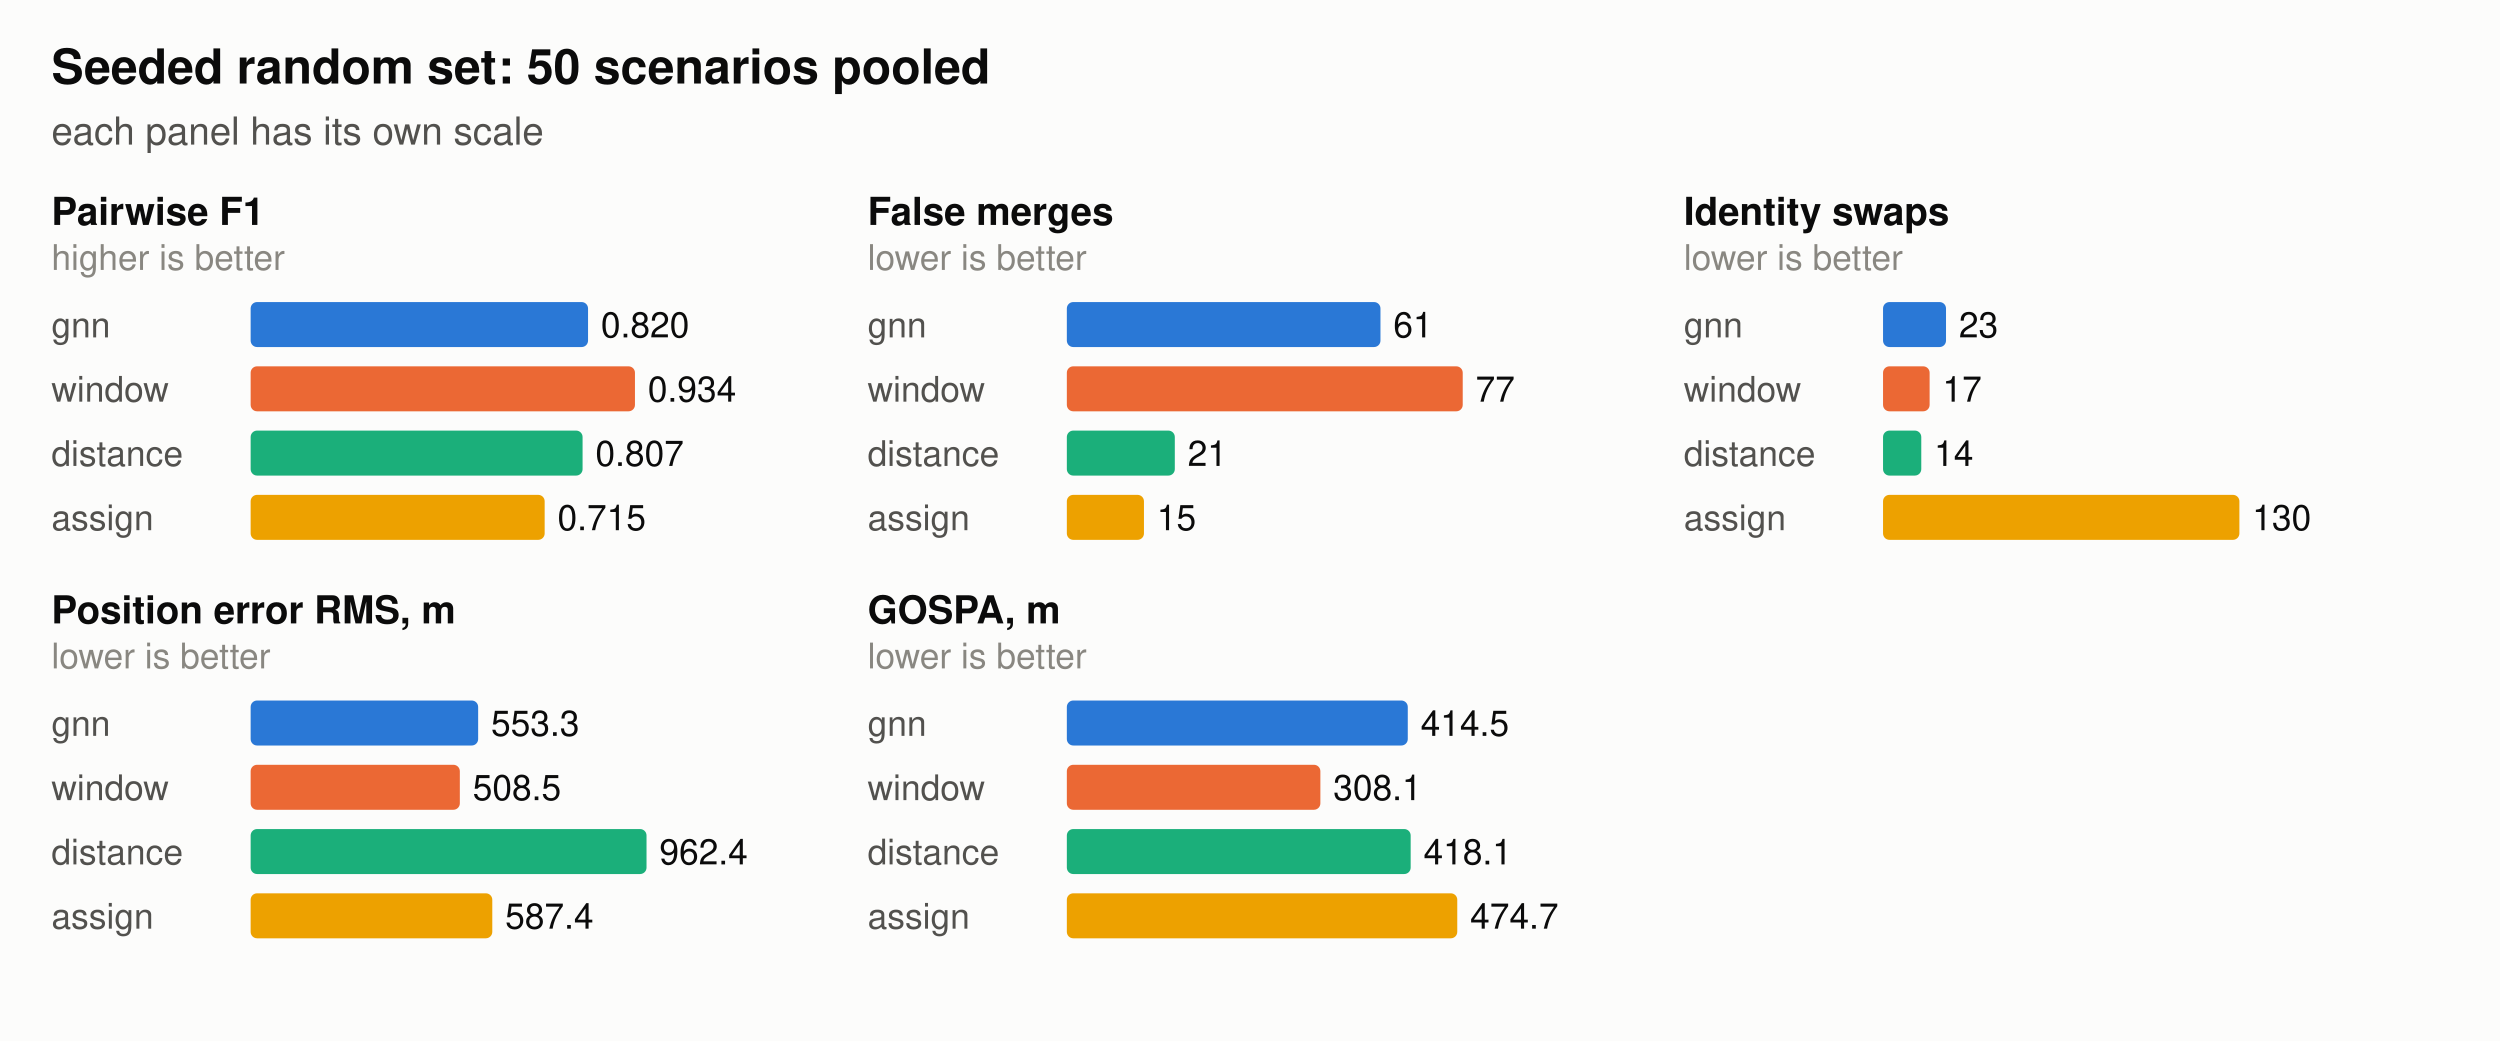
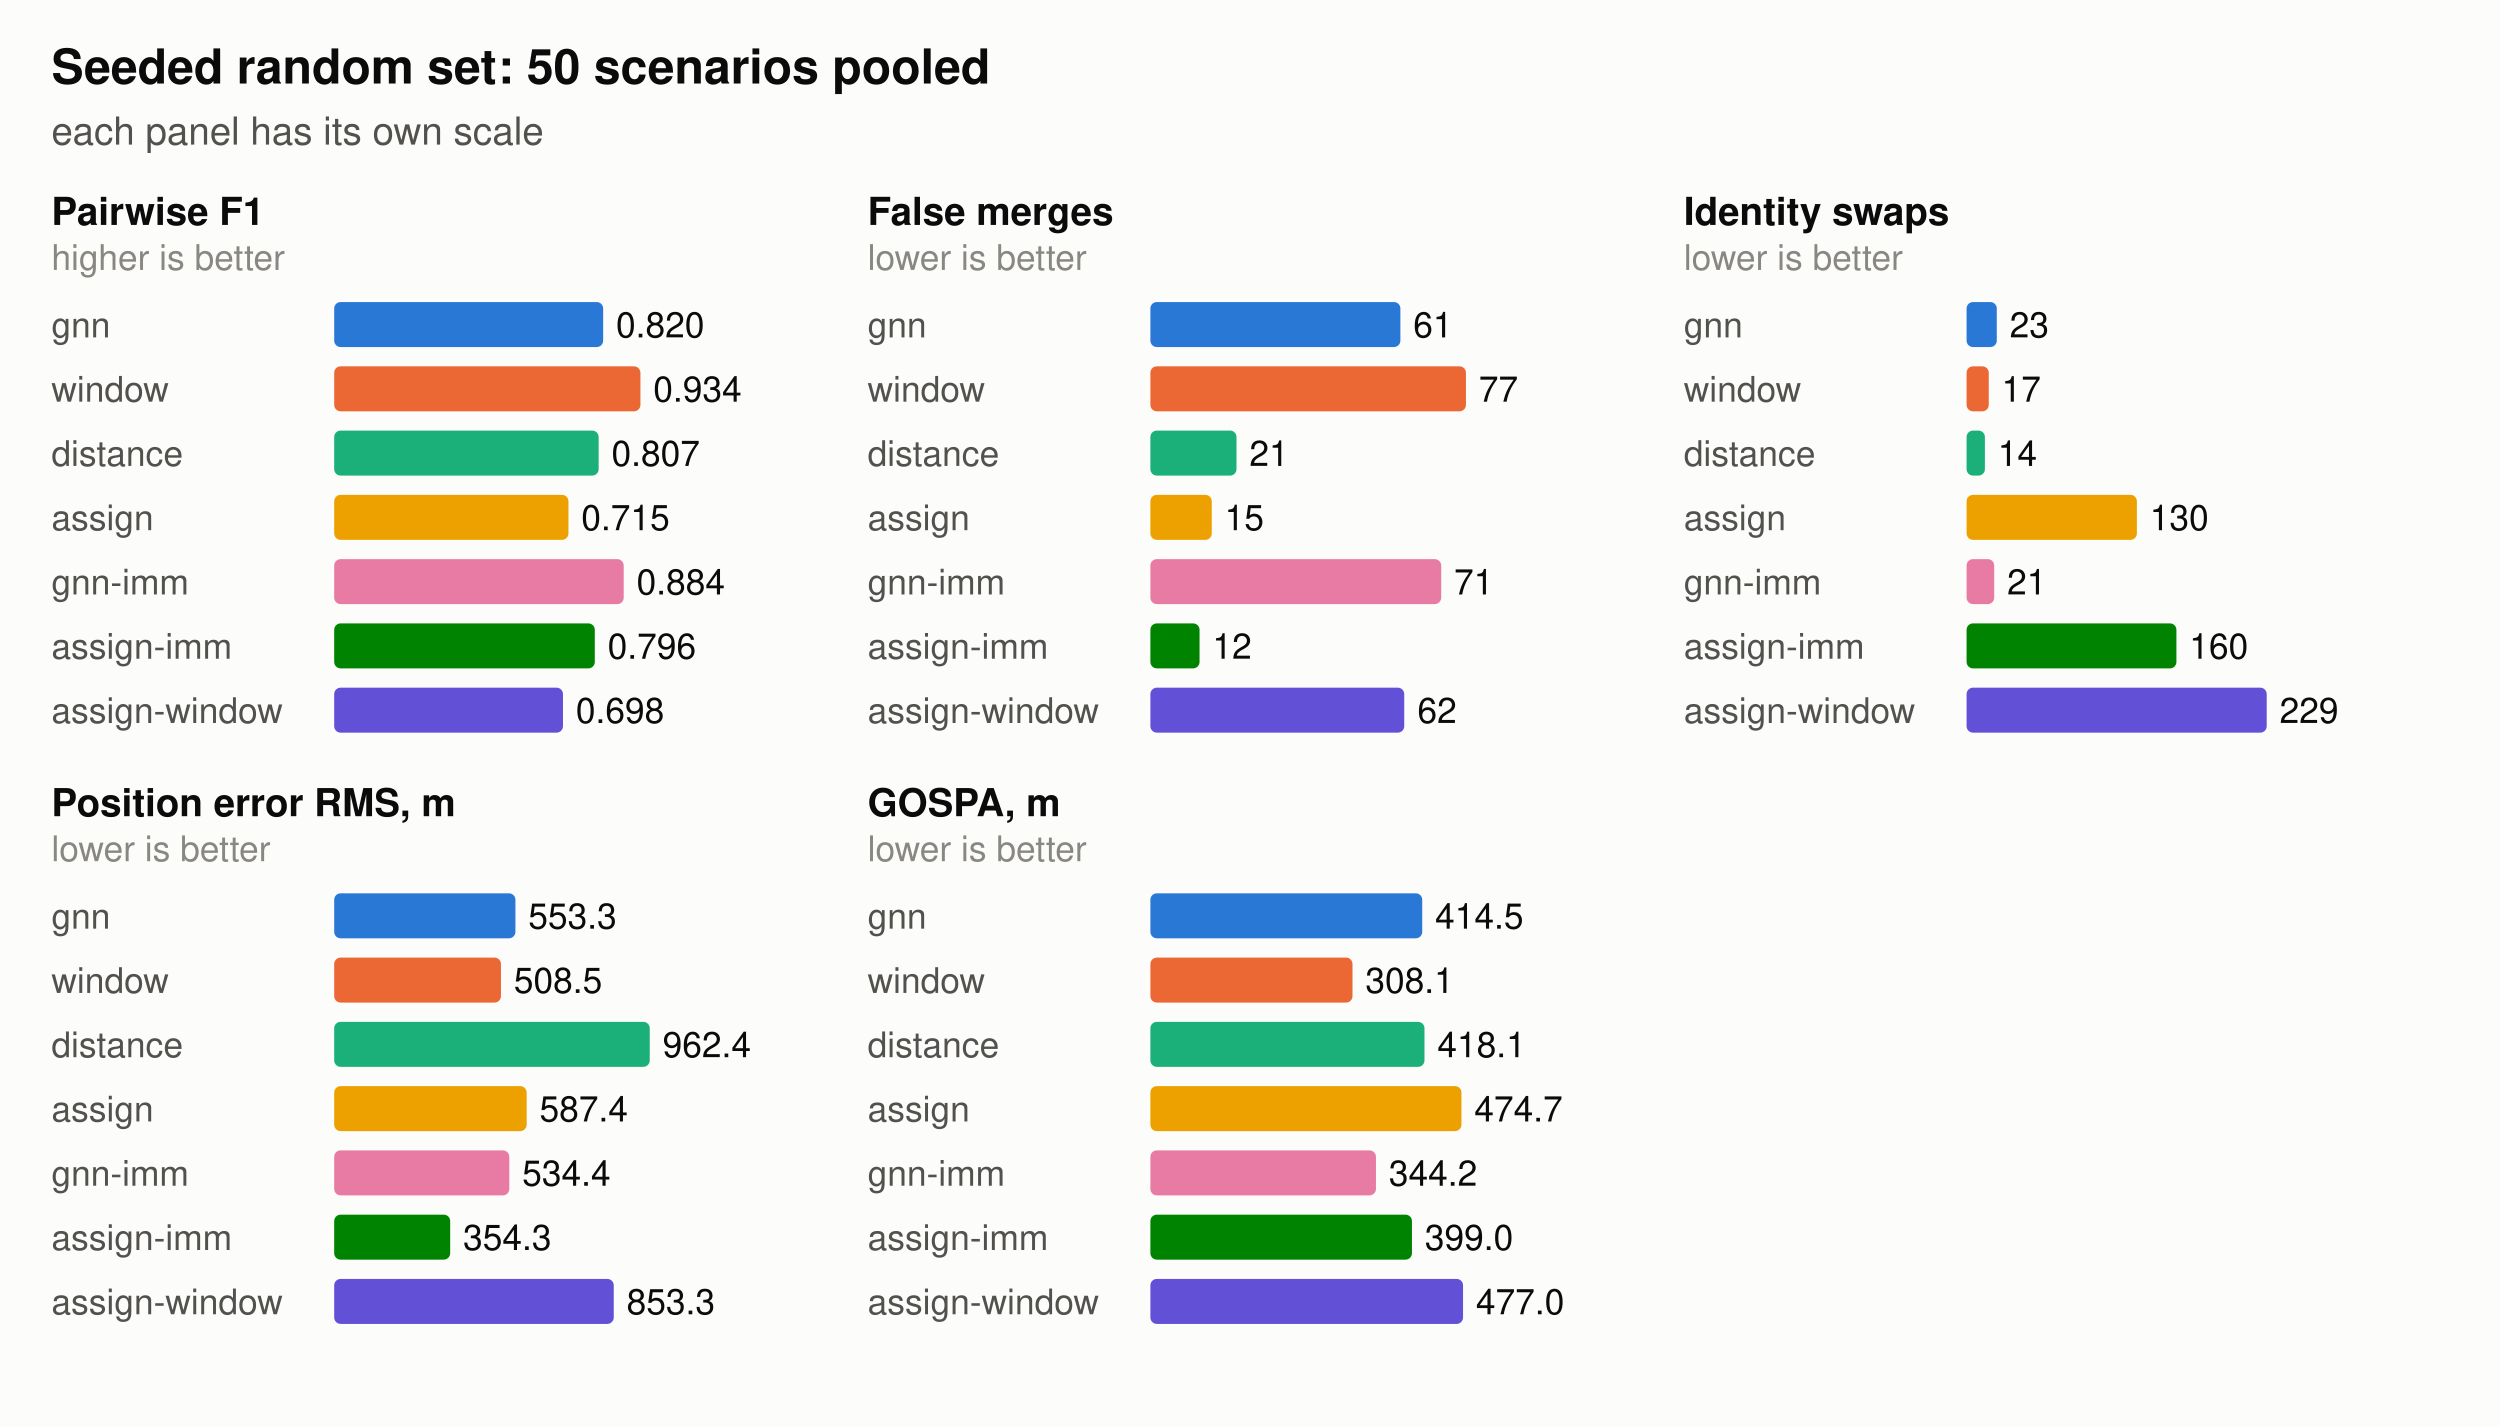
- <svg xmlns="http://www.w3.org/2000/svg" width="778" height="324" viewBox="0 0 778 324" font-family="-apple-system, BlinkMacSystemFont, 'Segoe UI', Helvetica, Arial, sans-serif" role="img" aria-label="Seeded random set: 50 scenarios pooled">
+ <svg xmlns="http://www.w3.org/2000/svg" width="778" height="444" viewBox="0 0 778 444" font-family="-apple-system, BlinkMacSystemFont, 'Segoe UI', Helvetica, Arial, sans-serif" role="img" aria-label="Seeded random set: 50 scenarios pooled">
  <rect width="100%" height="100%" fill="#fcfcfb" />
  <text x="16" y="26" font-size="15" font-weight="600" fill="#0b0b0b">Seeded random set: 50 scenarios pooled</text>
  <text x="16" y="45" font-size="12" fill="#52514e">each panel has its own scale</text>
  <text x="16" y="70" font-size="12" font-weight="600" fill="#0b0b0b">Pairwise F1</text>
  <text x="16" y="84" font-size="11" fill="#898781">higher is better</text>
  <text x="16" y="105" font-size="11" fill="#52514e">gnn</text>
-   <rect x="78" y="94" width="105.0" height="14" rx="2" fill="#2a78d6" />
-   <text x="187.0" y="105" font-size="11" fill="#0b0b0b">0.820</text>
+   <rect x="104" y="94" width="83.7" height="14" rx="2" fill="#2a78d6" />
+   <text x="191.7" y="105" font-size="11" fill="#0b0b0b">0.820</text>
  <text x="16" y="125" font-size="11" fill="#52514e">window</text>
-   <rect x="78" y="114" width="119.6" height="14" rx="2" fill="#eb6834" />
-   <text x="201.6" y="125" font-size="11" fill="#0b0b0b">0.934</text>
+   <rect x="104" y="114" width="95.3" height="14" rx="2" fill="#eb6834" />
+   <text x="203.3" y="125" font-size="11" fill="#0b0b0b">0.934</text>
  <text x="16" y="145" font-size="11" fill="#52514e">distance</text>
-   <rect x="78" y="134" width="103.3" height="14" rx="2" fill="#1baf7a" />
-   <text x="185.3" y="145" font-size="11" fill="#0b0b0b">0.807</text>
+   <rect x="104" y="134" width="82.3" height="14" rx="2" fill="#1baf7a" />
+   <text x="190.3" y="145" font-size="11" fill="#0b0b0b">0.807</text>
  <text x="16" y="165" font-size="11" fill="#52514e">assign</text>
-   <rect x="78" y="154" width="91.5" height="14" rx="2" fill="#eda100" />
-   <text x="173.5" y="165" font-size="11" fill="#0b0b0b">0.715</text>
+   <rect x="104" y="154" width="72.9" height="14" rx="2" fill="#eda100" />
+   <text x="180.9" y="165" font-size="11" fill="#0b0b0b">0.715</text>
+   <text x="16" y="185" font-size="11" fill="#52514e">gnn-imm</text>
+   <rect x="104" y="174" width="90.1" height="14" rx="2" fill="#e87ba4" />
+   <text x="198.1" y="185" font-size="11" fill="#0b0b0b">0.884</text>
+   <text x="16" y="205" font-size="11" fill="#52514e">assign-imm</text>
+   <rect x="104" y="194" width="81.1" height="14" rx="2" fill="#008300" />
+   <text x="189.1" y="205" font-size="11" fill="#0b0b0b">0.796</text>
+   <text x="16" y="225" font-size="11" fill="#52514e">assign-window</text>
+   <rect x="104" y="214" width="71.2" height="14" rx="2" fill="#6250d6" />
+   <text x="179.2" y="225" font-size="11" fill="#0b0b0b">0.698</text>
  <text x="270" y="70" font-size="12" font-weight="600" fill="#0b0b0b">False merges</text>
  <text x="270" y="84" font-size="11" fill="#898781">lower is better</text>
  <text x="270" y="105" font-size="11" fill="#52514e">gnn</text>
-   <rect x="332" y="94" width="97.6" height="14" rx="2" fill="#2a78d6" />
-   <text x="433.6" y="105" font-size="11" fill="#0b0b0b">61</text>
+   <rect x="358" y="94" width="77.8" height="14" rx="2" fill="#2a78d6" />
+   <text x="439.8" y="105" font-size="11" fill="#0b0b0b">61</text>
  <text x="270" y="125" font-size="11" fill="#52514e">window</text>
-   <rect x="332" y="114" width="123.2" height="14" rx="2" fill="#eb6834" />
-   <text x="459.2" y="125" font-size="11" fill="#0b0b0b">77</text>
+   <rect x="358" y="114" width="98.2" height="14" rx="2" fill="#eb6834" />
+   <text x="460.2" y="125" font-size="11" fill="#0b0b0b">77</text>
  <text x="270" y="145" font-size="11" fill="#52514e">distance</text>
-   <rect x="332" y="134" width="33.6" height="14" rx="2" fill="#1baf7a" />
-   <text x="369.6" y="145" font-size="11" fill="#0b0b0b">21</text>
+   <rect x="358" y="134" width="26.8" height="14" rx="2" fill="#1baf7a" />
+   <text x="388.8" y="145" font-size="11" fill="#0b0b0b">21</text>
  <text x="270" y="165" font-size="11" fill="#52514e">assign</text>
-   <rect x="332" y="154" width="24.0" height="14" rx="2" fill="#eda100" />
-   <text x="360.0" y="165" font-size="11" fill="#0b0b0b">15</text>
+   <rect x="358" y="154" width="19.1" height="14" rx="2" fill="#eda100" />
+   <text x="381.1" y="165" font-size="11" fill="#0b0b0b">15</text>
+   <text x="270" y="185" font-size="11" fill="#52514e">gnn-imm</text>
+   <rect x="358" y="174" width="90.5" height="14" rx="2" fill="#e87ba4" />
+   <text x="452.5" y="185" font-size="11" fill="#0b0b0b">71</text>
+   <text x="270" y="205" font-size="11" fill="#52514e">assign-imm</text>
+   <rect x="358" y="194" width="15.3" height="14" rx="2" fill="#008300" />
+   <text x="377.3" y="205" font-size="11" fill="#0b0b0b">12</text>
+   <text x="270" y="225" font-size="11" fill="#52514e">assign-window</text>
+   <rect x="358" y="214" width="79.0" height="14" rx="2" fill="#6250d6" />
+   <text x="441.1" y="225" font-size="11" fill="#0b0b0b">62</text>
  <text x="524" y="70" font-size="12" font-weight="600" fill="#0b0b0b">Identity swaps</text>
  <text x="524" y="84" font-size="11" fill="#898781">lower is better</text>
  <text x="524" y="105" font-size="11" fill="#52514e">gnn</text>
-   <rect x="586" y="94" width="19.6" height="14" rx="2" fill="#2a78d6" />
-   <text x="609.6" y="105" font-size="11" fill="#0b0b0b">23</text>
+   <rect x="612" y="94" width="9.4" height="14" rx="2" fill="#2a78d6" />
+   <text x="625.4" y="105" font-size="11" fill="#0b0b0b">23</text>
  <text x="524" y="125" font-size="11" fill="#52514e">window</text>
-   <rect x="586" y="114" width="14.5" height="14" rx="2" fill="#eb6834" />
-   <text x="604.5" y="125" font-size="11" fill="#0b0b0b">17</text>
+   <rect x="612" y="114" width="6.9" height="14" rx="2" fill="#eb6834" />
+   <text x="622.9" y="125" font-size="11" fill="#0b0b0b">17</text>
  <text x="524" y="145" font-size="11" fill="#52514e">distance</text>
-   <rect x="586" y="134" width="11.9" height="14" rx="2" fill="#1baf7a" />
-   <text x="601.9" y="145" font-size="11" fill="#0b0b0b">14</text>
+   <rect x="612" y="134" width="5.7" height="14" rx="2" fill="#1baf7a" />
+   <text x="621.7" y="145" font-size="11" fill="#0b0b0b">14</text>
  <text x="524" y="165" font-size="11" fill="#52514e">assign</text>
-   <rect x="586" y="154" width="110.9" height="14" rx="2" fill="#eda100" />
-   <text x="700.9" y="165" font-size="11" fill="#0b0b0b">130</text>
-   <text x="16" y="194" font-size="12" font-weight="600" fill="#0b0b0b">Position error RMS, m</text>
-   <text x="16" y="208" font-size="11" fill="#898781">lower is better</text>
-   <text x="16" y="229" font-size="11" fill="#52514e">gnn</text>
-   <rect x="78" y="218" width="70.8" height="14" rx="2" fill="#2a78d6" />
-   <text x="152.8" y="229" font-size="11" fill="#0b0b0b">553.3</text>
-   <text x="16" y="249" font-size="11" fill="#52514e">window</text>
-   <rect x="78" y="238" width="65.1" height="14" rx="2" fill="#eb6834" />
-   <text x="147.1" y="249" font-size="11" fill="#0b0b0b">508.5</text>
-   <text x="16" y="269" font-size="11" fill="#52514e">distance</text>
-   <rect x="78" y="258" width="123.2" height="14" rx="2" fill="#1baf7a" />
-   <text x="205.2" y="269" font-size="11" fill="#0b0b0b">962.4</text>
-   <text x="16" y="289" font-size="11" fill="#52514e">assign</text>
-   <rect x="78" y="278" width="75.2" height="14" rx="2" fill="#eda100" />
-   <text x="157.2" y="289" font-size="11" fill="#0b0b0b">587.4</text>
-   <text x="270" y="194" font-size="12" font-weight="600" fill="#0b0b0b">GOSPA, m</text>
-   <text x="270" y="208" font-size="11" fill="#898781">lower is better</text>
-   <text x="270" y="229" font-size="11" fill="#52514e">gnn</text>
-   <rect x="332" y="218" width="106.1" height="14" rx="2" fill="#2a78d6" />
-   <text x="442.1" y="229" font-size="11" fill="#0b0b0b">414.5</text>
-   <text x="270" y="249" font-size="11" fill="#52514e">window</text>
-   <rect x="332" y="238" width="78.9" height="14" rx="2" fill="#eb6834" />
-   <text x="414.9" y="249" font-size="11" fill="#0b0b0b">308.1</text>
-   <text x="270" y="269" font-size="11" fill="#52514e">distance</text>
-   <rect x="332" y="258" width="107.0" height="14" rx="2" fill="#1baf7a" />
-   <text x="443.0" y="269" font-size="11" fill="#0b0b0b">418.1</text>
-   <text x="270" y="289" font-size="11" fill="#52514e">assign</text>
-   <rect x="332" y="278" width="121.5" height="14" rx="2" fill="#eda100" />
-   <text x="457.5" y="289" font-size="11" fill="#0b0b0b">474.7</text>
+   <rect x="612" y="154" width="53.0" height="14" rx="2" fill="#eda100" />
+   <text x="669.0" y="165" font-size="11" fill="#0b0b0b">130</text>
+   <text x="524" y="185" font-size="11" fill="#52514e">gnn-imm</text>
+   <rect x="612" y="174" width="8.6" height="14" rx="2" fill="#e87ba4" />
+   <text x="624.6" y="185" font-size="11" fill="#0b0b0b">21</text>
+   <text x="524" y="205" font-size="11" fill="#52514e">assign-imm</text>
+   <rect x="612" y="194" width="65.3" height="14" rx="2" fill="#008300" />
+   <text x="681.3" y="205" font-size="11" fill="#0b0b0b">160</text>
+   <text x="524" y="225" font-size="11" fill="#52514e">assign-window</text>
+   <rect x="612" y="214" width="93.4" height="14" rx="2" fill="#6250d6" />
+   <text x="709.4" y="225" font-size="11" fill="#0b0b0b">229</text>
+   <text x="16" y="254" font-size="12" font-weight="600" fill="#0b0b0b">Position error RMS, m</text>
+   <text x="16" y="268" font-size="11" fill="#898781">lower is better</text>
+   <text x="16" y="289" font-size="11" fill="#52514e">gnn</text>
+   <rect x="104" y="278" width="56.4" height="14" rx="2" fill="#2a78d6" />
+   <text x="164.4" y="289" font-size="11" fill="#0b0b0b">553.3</text>
+   <text x="16" y="309" font-size="11" fill="#52514e">window</text>
+   <rect x="104" y="298" width="51.9" height="14" rx="2" fill="#eb6834" />
+   <text x="159.9" y="309" font-size="11" fill="#0b0b0b">508.5</text>
+   <text x="16" y="329" font-size="11" fill="#52514e">distance</text>
+   <rect x="104" y="318" width="98.2" height="14" rx="2" fill="#1baf7a" />
+   <text x="206.2" y="329" font-size="11" fill="#0b0b0b">962.4</text>
+   <text x="16" y="349" font-size="11" fill="#52514e">assign</text>
+   <rect x="104" y="338" width="59.9" height="14" rx="2" fill="#eda100" />
+   <text x="167.9" y="349" font-size="11" fill="#0b0b0b">587.4</text>
+   <text x="16" y="369" font-size="11" fill="#52514e">gnn-imm</text>
+   <rect x="104" y="358" width="54.5" height="14" rx="2" fill="#e87ba4" />
+   <text x="162.5" y="369" font-size="11" fill="#0b0b0b">534.4</text>
+   <text x="16" y="389" font-size="11" fill="#52514e">assign-imm</text>
+   <rect x="104" y="378" width="36.1" height="14" rx="2" fill="#008300" />
+   <text x="144.1" y="389" font-size="11" fill="#0b0b0b">354.3</text>
+   <text x="16" y="409" font-size="11" fill="#52514e">assign-window</text>
+   <rect x="104" y="398" width="87.0" height="14" rx="2" fill="#6250d6" />
+   <text x="195.0" y="409" font-size="11" fill="#0b0b0b">853.3</text>
+   <text x="270" y="254" font-size="12" font-weight="600" fill="#0b0b0b">GOSPA, m</text>
+   <text x="270" y="268" font-size="11" fill="#898781">lower is better</text>
+   <text x="270" y="289" font-size="11" fill="#52514e">gnn</text>
+   <rect x="358" y="278" width="84.6" height="14" rx="2" fill="#2a78d6" />
+   <text x="446.6" y="289" font-size="11" fill="#0b0b0b">414.5</text>
+   <text x="270" y="309" font-size="11" fill="#52514e">window</text>
+   <rect x="358" y="298" width="62.9" height="14" rx="2" fill="#eb6834" />
+   <text x="424.9" y="309" font-size="11" fill="#0b0b0b">308.1</text>
+   <text x="270" y="329" font-size="11" fill="#52514e">distance</text>
+   <rect x="358" y="318" width="85.3" height="14" rx="2" fill="#1baf7a" />
+   <text x="447.3" y="329" font-size="11" fill="#0b0b0b">418.1</text>
+   <text x="270" y="349" font-size="11" fill="#52514e">assign</text>
+   <rect x="358" y="338" width="96.8" height="14" rx="2" fill="#eda100" />
+   <text x="458.8" y="349" font-size="11" fill="#0b0b0b">474.7</text>
+   <text x="270" y="369" font-size="11" fill="#52514e">gnn-imm</text>
+   <rect x="358" y="358" width="70.2" height="14" rx="2" fill="#e87ba4" />
+   <text x="432.2" y="369" font-size="11" fill="#0b0b0b">344.2</text>
+   <text x="270" y="389" font-size="11" fill="#52514e">assign-imm</text>
+   <rect x="358" y="378" width="81.4" height="14" rx="2" fill="#008300" />
+   <text x="443.4" y="389" font-size="11" fill="#0b0b0b">399.0</text>
+   <text x="270" y="409" font-size="11" fill="#52514e">assign-window</text>
+   <rect x="358" y="398" width="97.3" height="14" rx="2" fill="#6250d6" />
+   <text x="459.3" y="409" font-size="11" fill="#0b0b0b">477.0</text>
</svg>
